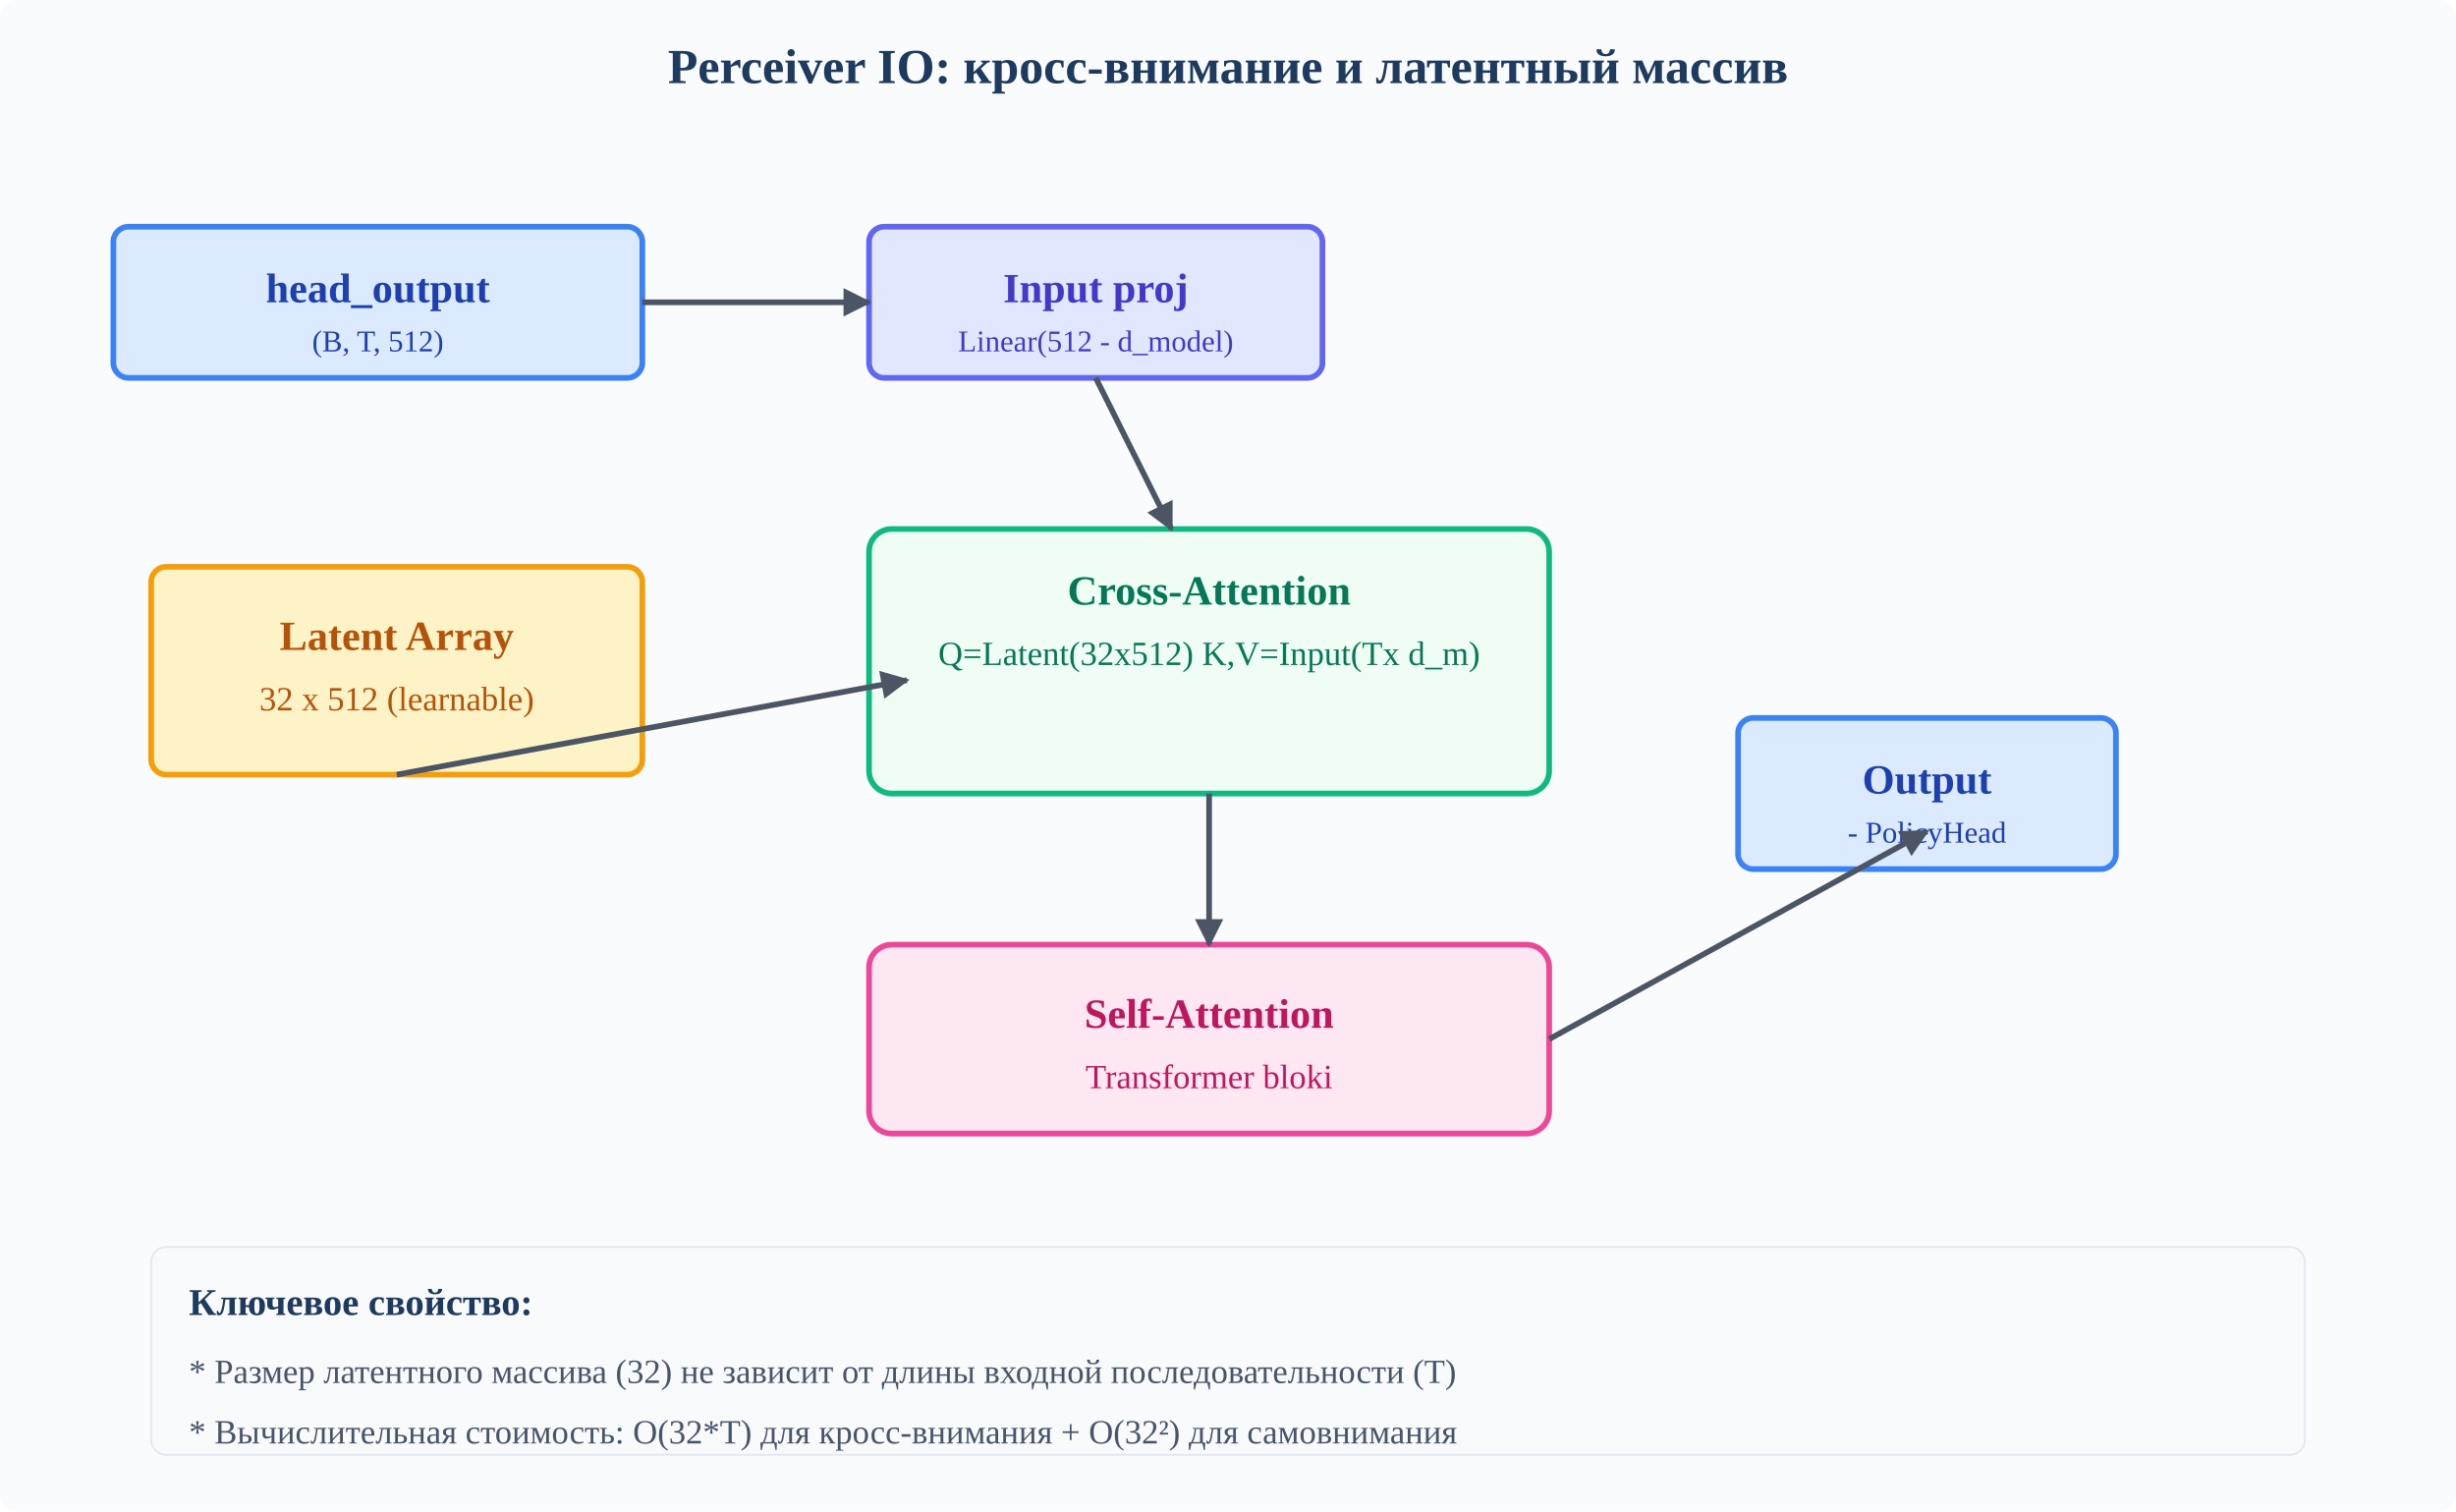
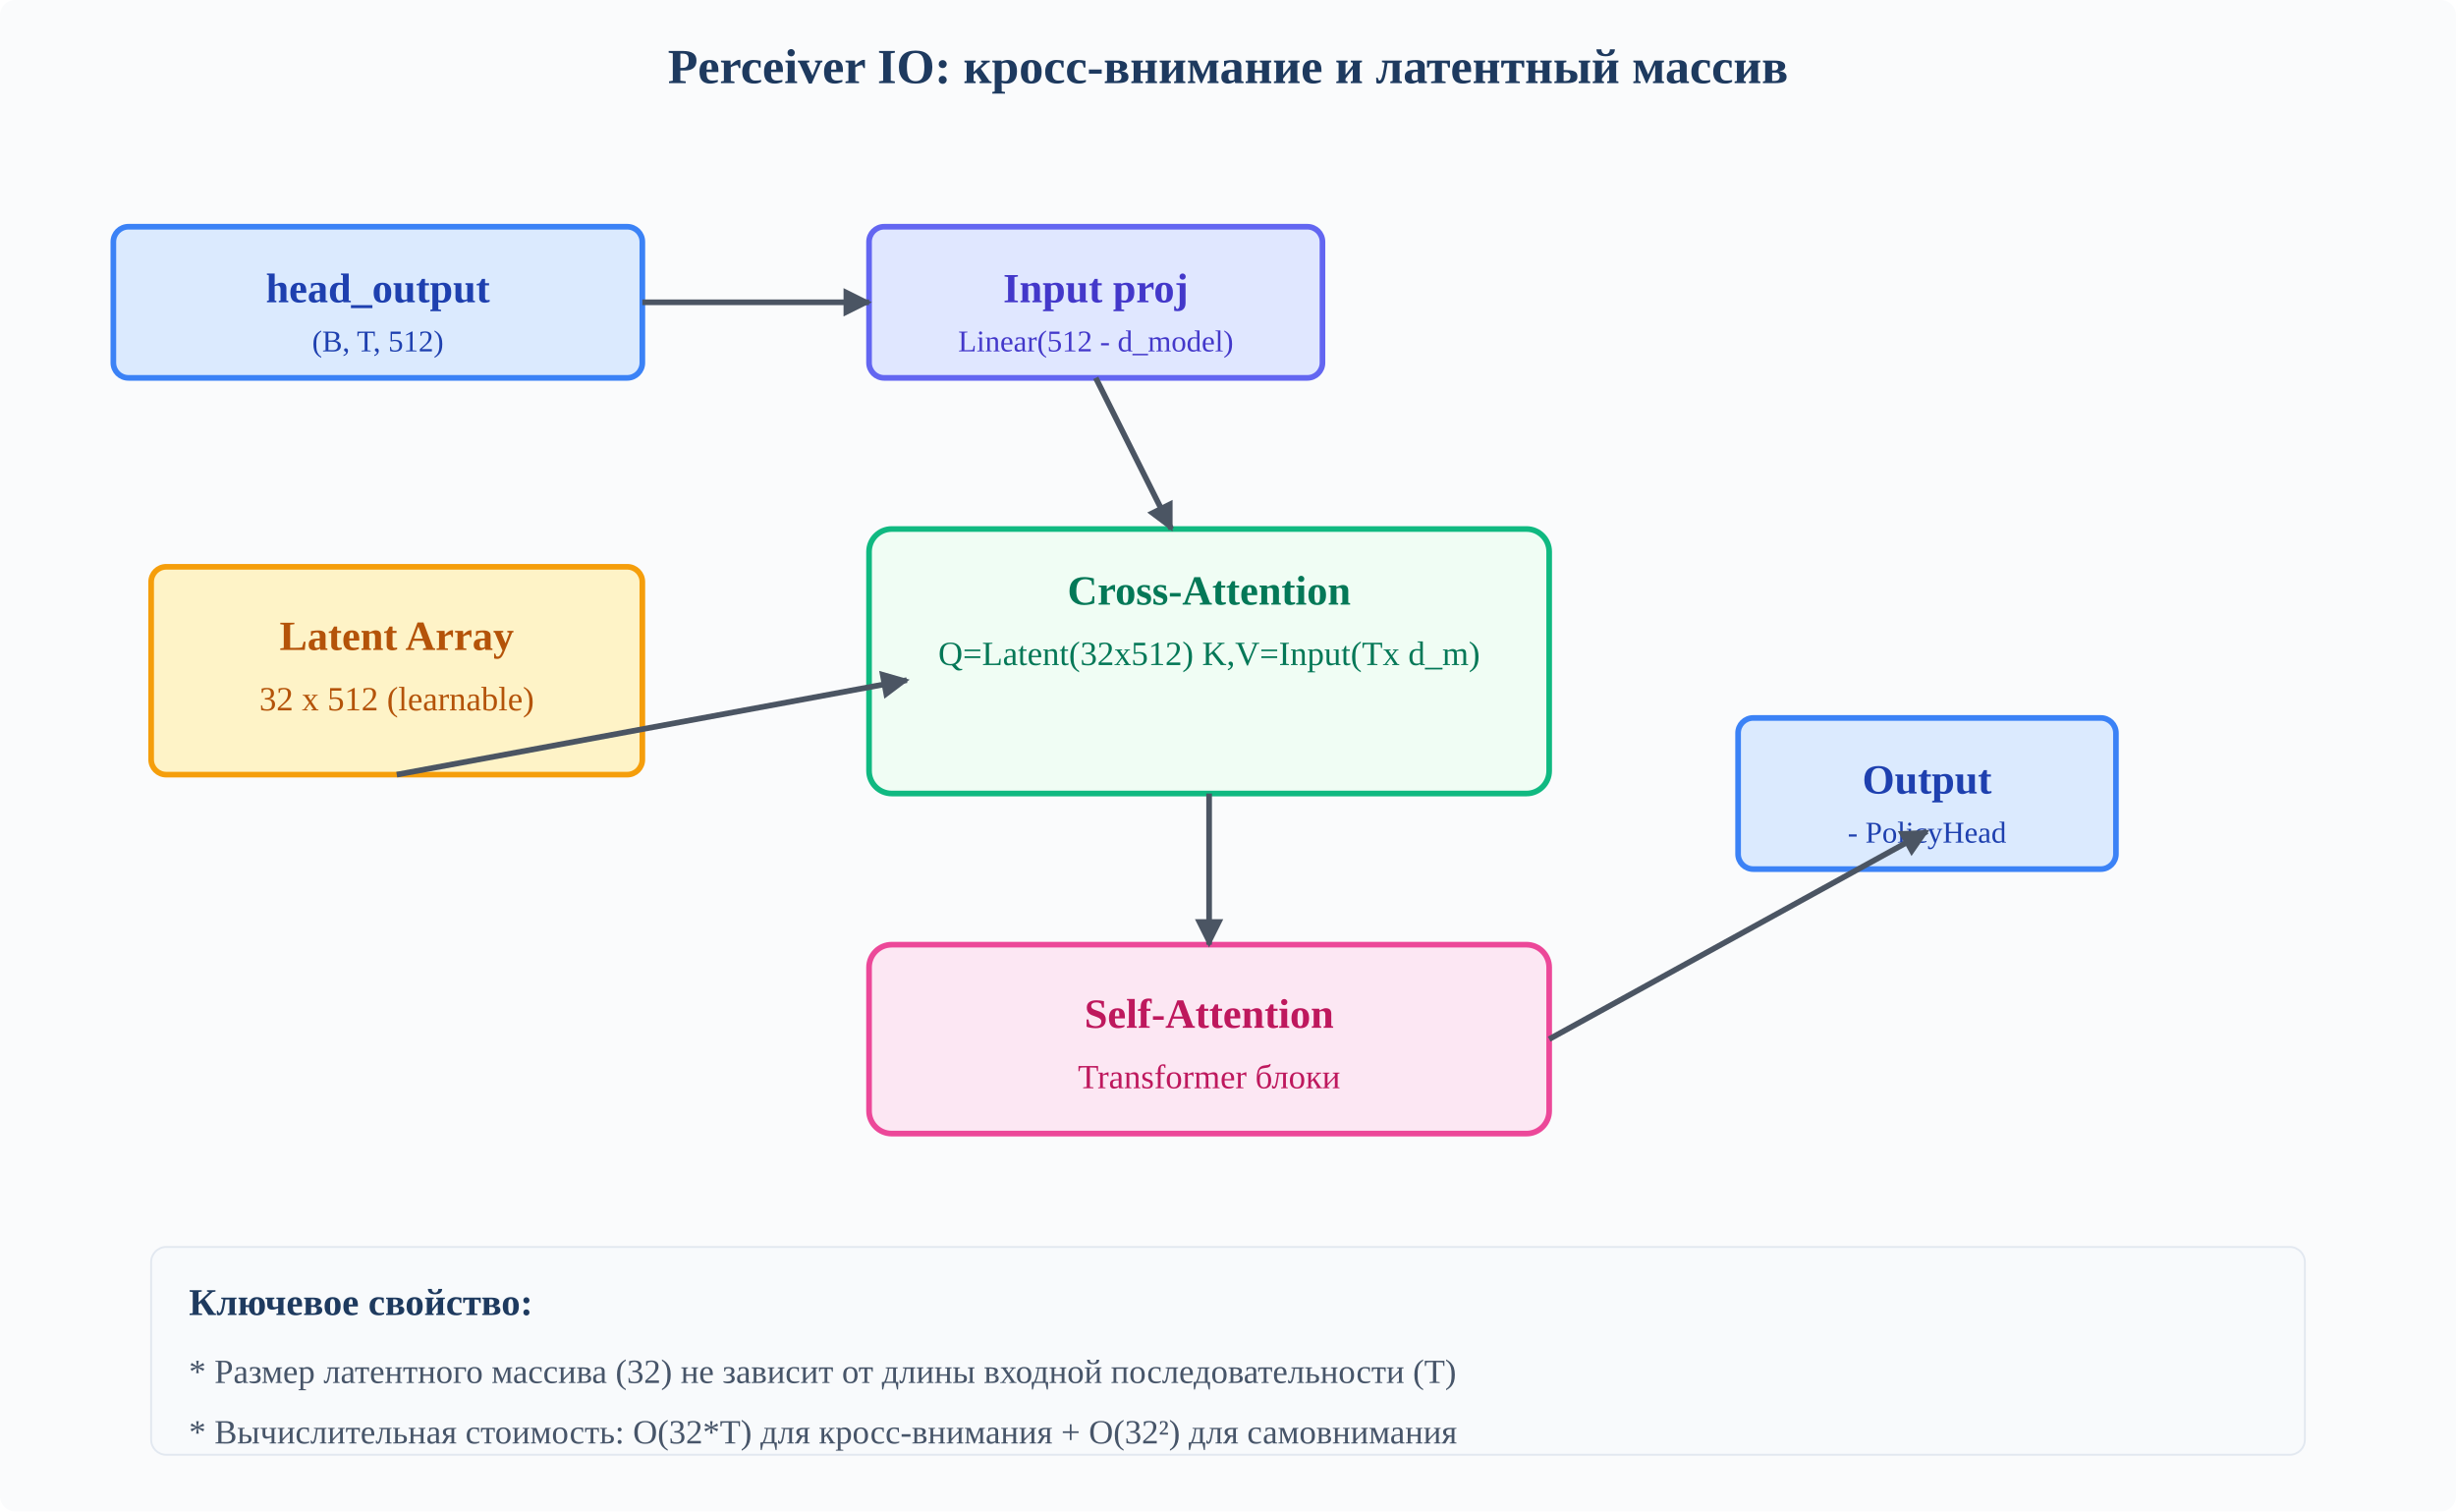
<svg xmlns="http://www.w3.org/2000/svg" viewBox="0 0 650 400" font-family="'Times New Roman',Times,serif" font-size="11">
  <defs>
    <marker id="a" viewBox="0 0 10 10" refX="9" refY="5" markerWidth="5" markerHeight="5" orient="auto">
      <path d="M 0 0 L 10 5 L 0 10 z" fill="#4B5563" />
    </marker>
  </defs>
  <rect x="0" y="0" width="650" height="400" fill="#fafbfc" rx="4" />
  <text x="325" y="22" text-anchor="middle" font-weight="bold" font-size="13" fill="#1e3a5f">Perceiver IO: кросс-внимание и латентный массив</text>
  <rect x="30" y="60" width="140" height="40" rx="4" fill="#dbeafe" stroke="#3b82f6" stroke-width="1.5" />
  <text x="100" y="80" text-anchor="middle" font-weight="bold" fill="#1e40af">head_output</text>
  <text x="100" y="93" text-anchor="middle" font-size="8" fill="#1e40af">(B, T, 512)</text>
  <rect x="230" y="60" width="120" height="40" rx="4" fill="#e0e7ff" stroke="#6366f1" stroke-width="1.5" />
  <text x="290" y="80" text-anchor="middle" font-weight="bold" fill="#4338ca">Input proj</text>
  <text x="290" y="93" text-anchor="middle" font-size="8" fill="#4338ca">Linear(512 - d_model)</text>
  <line x1="170" y1="80" x2="230" y2="80" stroke="#4B5563" stroke-width="1.5" marker-end="url(#a)" />
  <rect x="40" y="150" width="130" height="55" rx="4" fill="#fef3c7" stroke="#f59e0b" stroke-width="1.5" />
  <text x="105" y="172" text-anchor="middle" font-weight="bold" fill="#b45309">Latent Array</text>
  <text x="105" y="188" text-anchor="middle" font-size="9" fill="#b45309">32 x 512 (learnable)</text>
  <rect x="230" y="140" width="180" height="70" rx="6" fill="#f0fdf4" stroke="#10b981" stroke-width="1.5" />
  <text x="320" y="160" text-anchor="middle" font-weight="bold" fill="#047857">Cross-Attention</text>
  <text x="320" y="176" text-anchor="middle" font-size="9" fill="#047857">Q=Latent(32x512) K,V=Input(Tx d_m)</text>
  <line x1="105" y1="205" x2="240" y2="180" stroke="#4B5563" stroke-width="1.5" marker-end="url(#a)" />
  <line x1="290" y1="100" x2="310" y2="140" stroke="#4B5563" stroke-width="1.5" marker-end="url(#a)" />
  <rect x="230" y="250" width="180" height="50" rx="6" fill="#fce7f3" stroke="#ec4899" stroke-width="1.5" />
  <text x="320" y="272" text-anchor="middle" font-weight="bold" fill="#be185d">Self-Attention</text>
-   <text x="320" y="288" text-anchor="middle" font-size="9" fill="#be185d">Transformer bloki</text>
+   <text x="320" y="288" text-anchor="middle" font-size="9" fill="#be185d">Transformer блоки</text>
  <line x1="320" y1="210" x2="320" y2="250" stroke="#4B5563" stroke-width="1.5" marker-end="url(#a)" />
  <rect x="460" y="190" width="100" height="40" rx="4" fill="#dbeafe" stroke="#3b82f6" stroke-width="1.5" />
  <text x="510" y="210" text-anchor="middle" font-weight="bold" fill="#1e40af">Output</text>
  <text x="510" y="223" text-anchor="middle" font-size="8" fill="#1e40af">- PolicyHead</text>
  <line x1="410" y1="275" x2="510" y2="220" stroke="#4B5563" stroke-width="1.5" marker-end="url(#a)" />
  <rect x="40" y="330" width="570" height="55" rx="4" fill="#f8fafc" stroke="#e2e8f0" stroke-width="0.5" />
  <text x="50" y="348" font-weight="bold" font-size="10" fill="#1e3a5f">Ключевое свойство:</text>
  <text x="50" y="366" font-size="9" fill="#475569">* Размер латентного массива (32) не зависит от длины входной последовательности (T)</text>
  <text x="50" y="382" font-size="9" fill="#475569">* Вычислительная стоимость: O(32*T) для кросс-внимания + O(32²) для самовнимания</text>
</svg>
